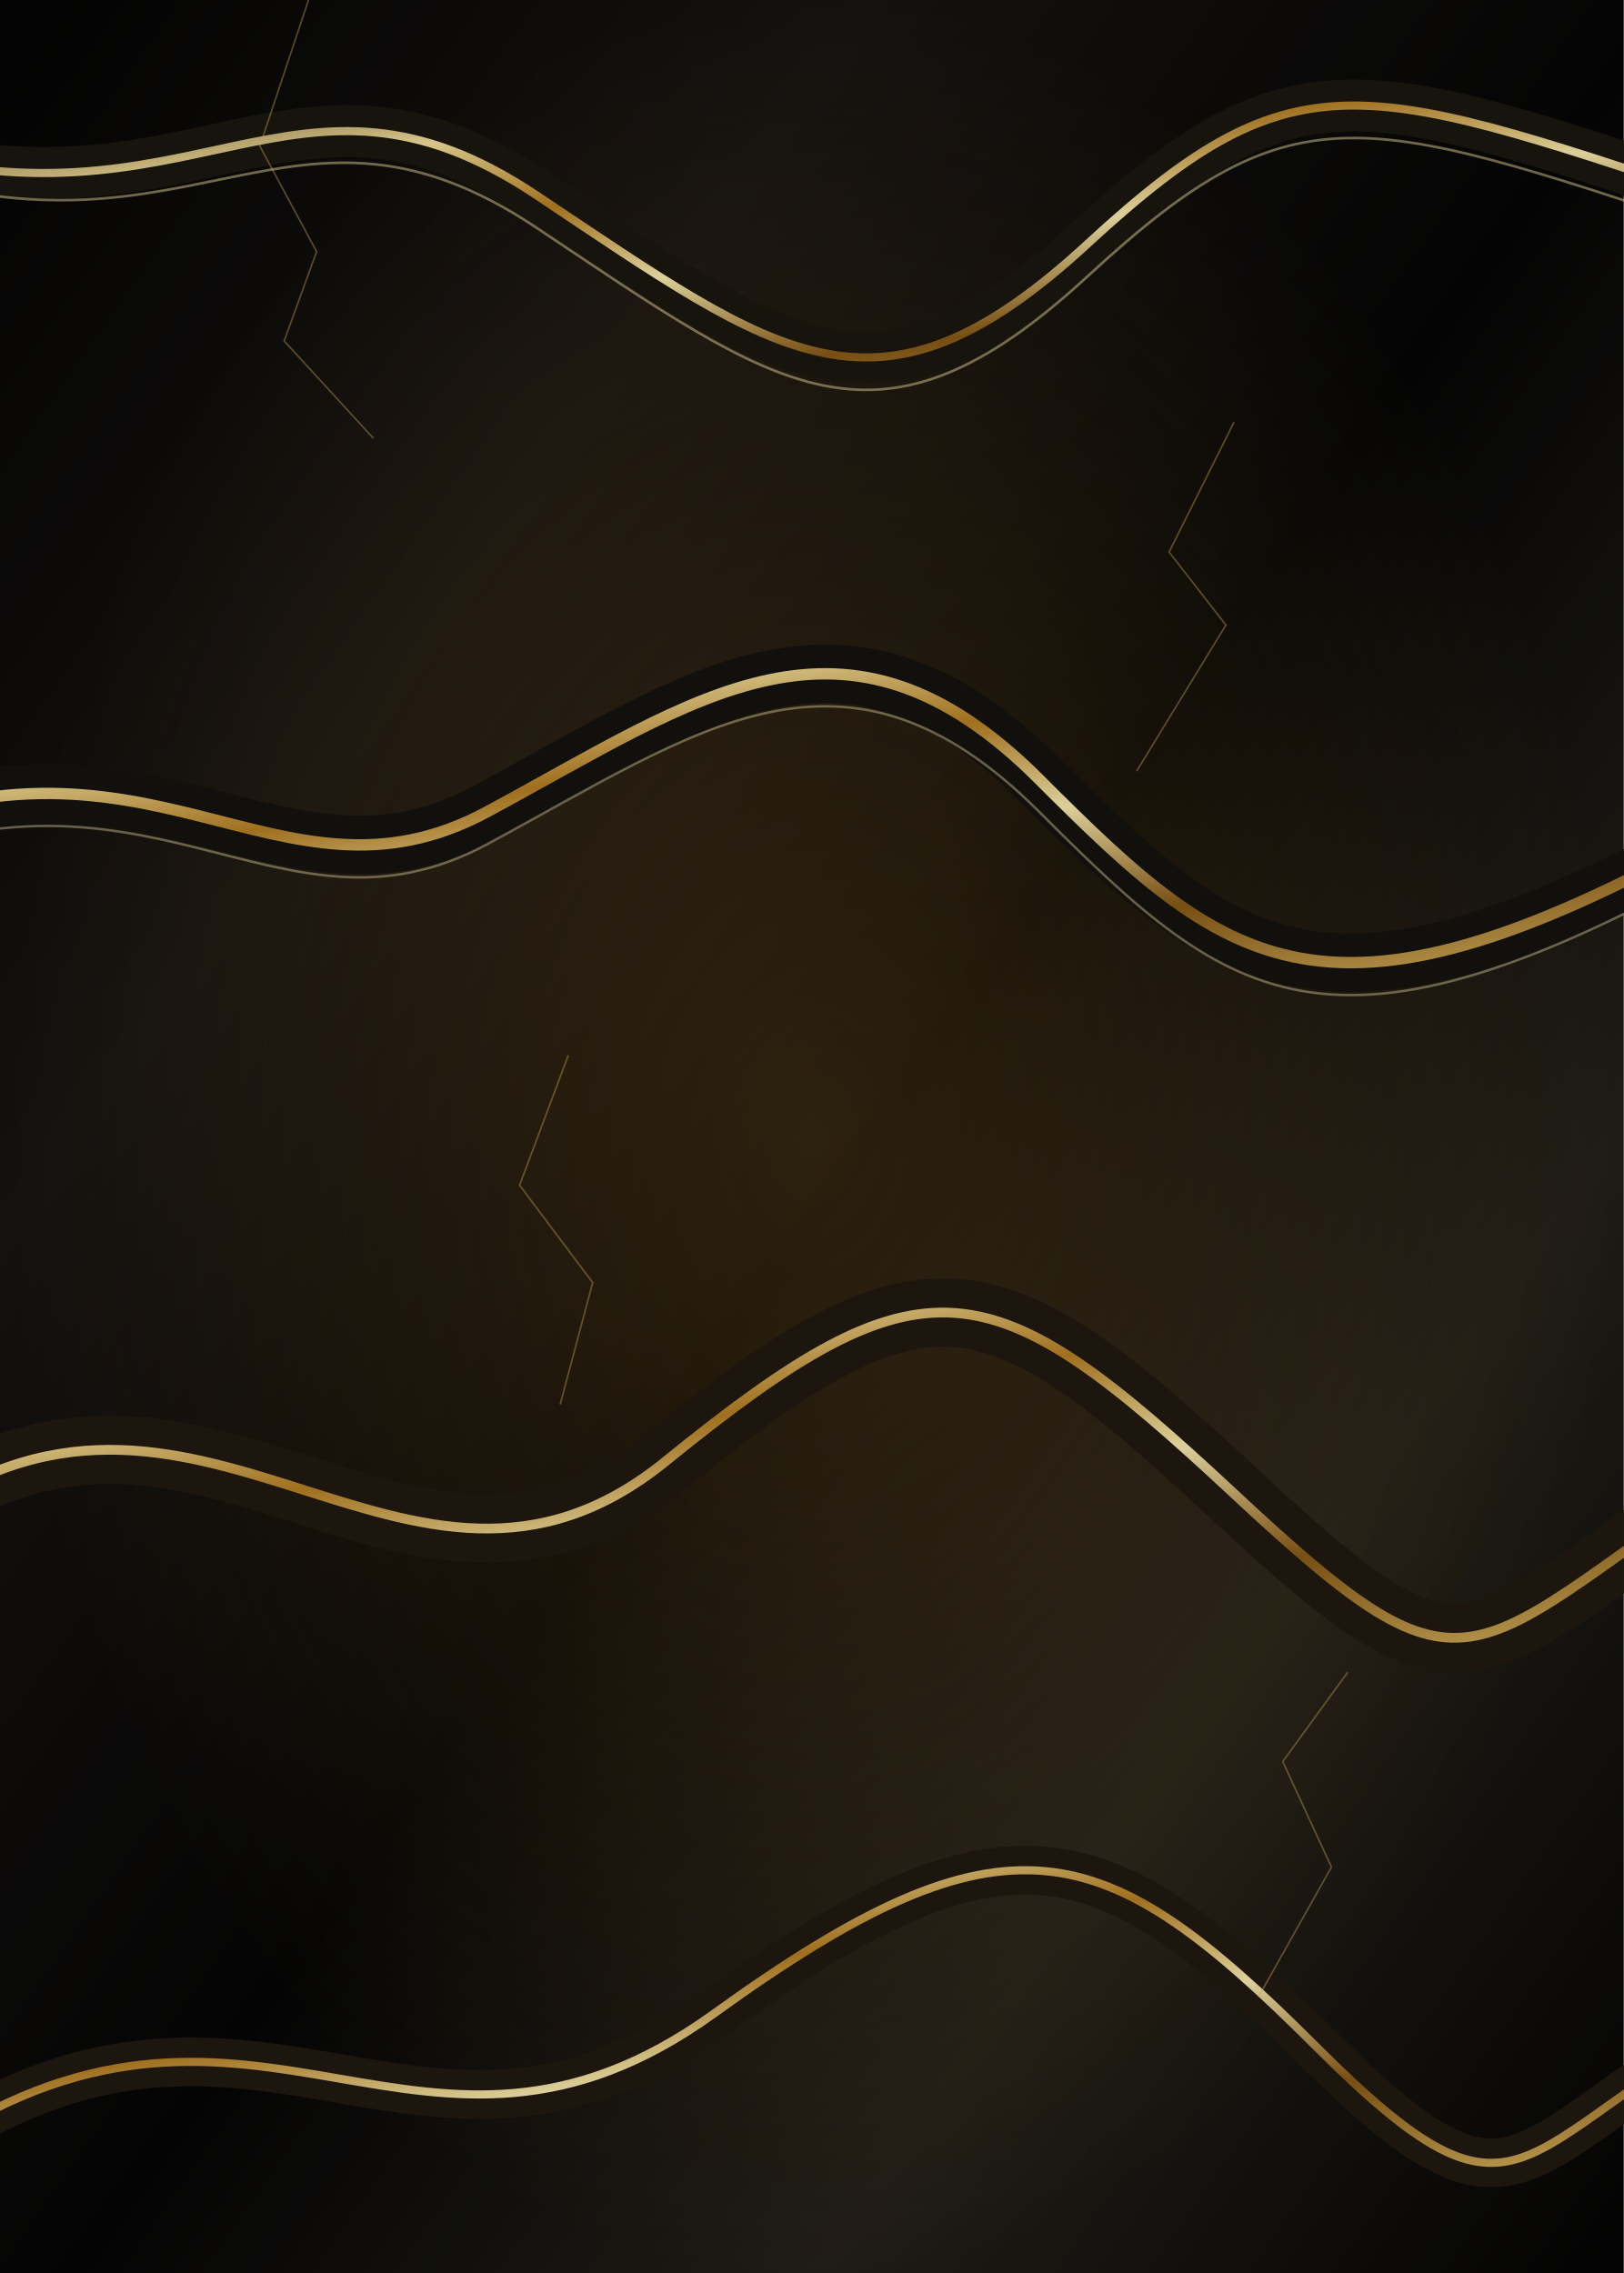
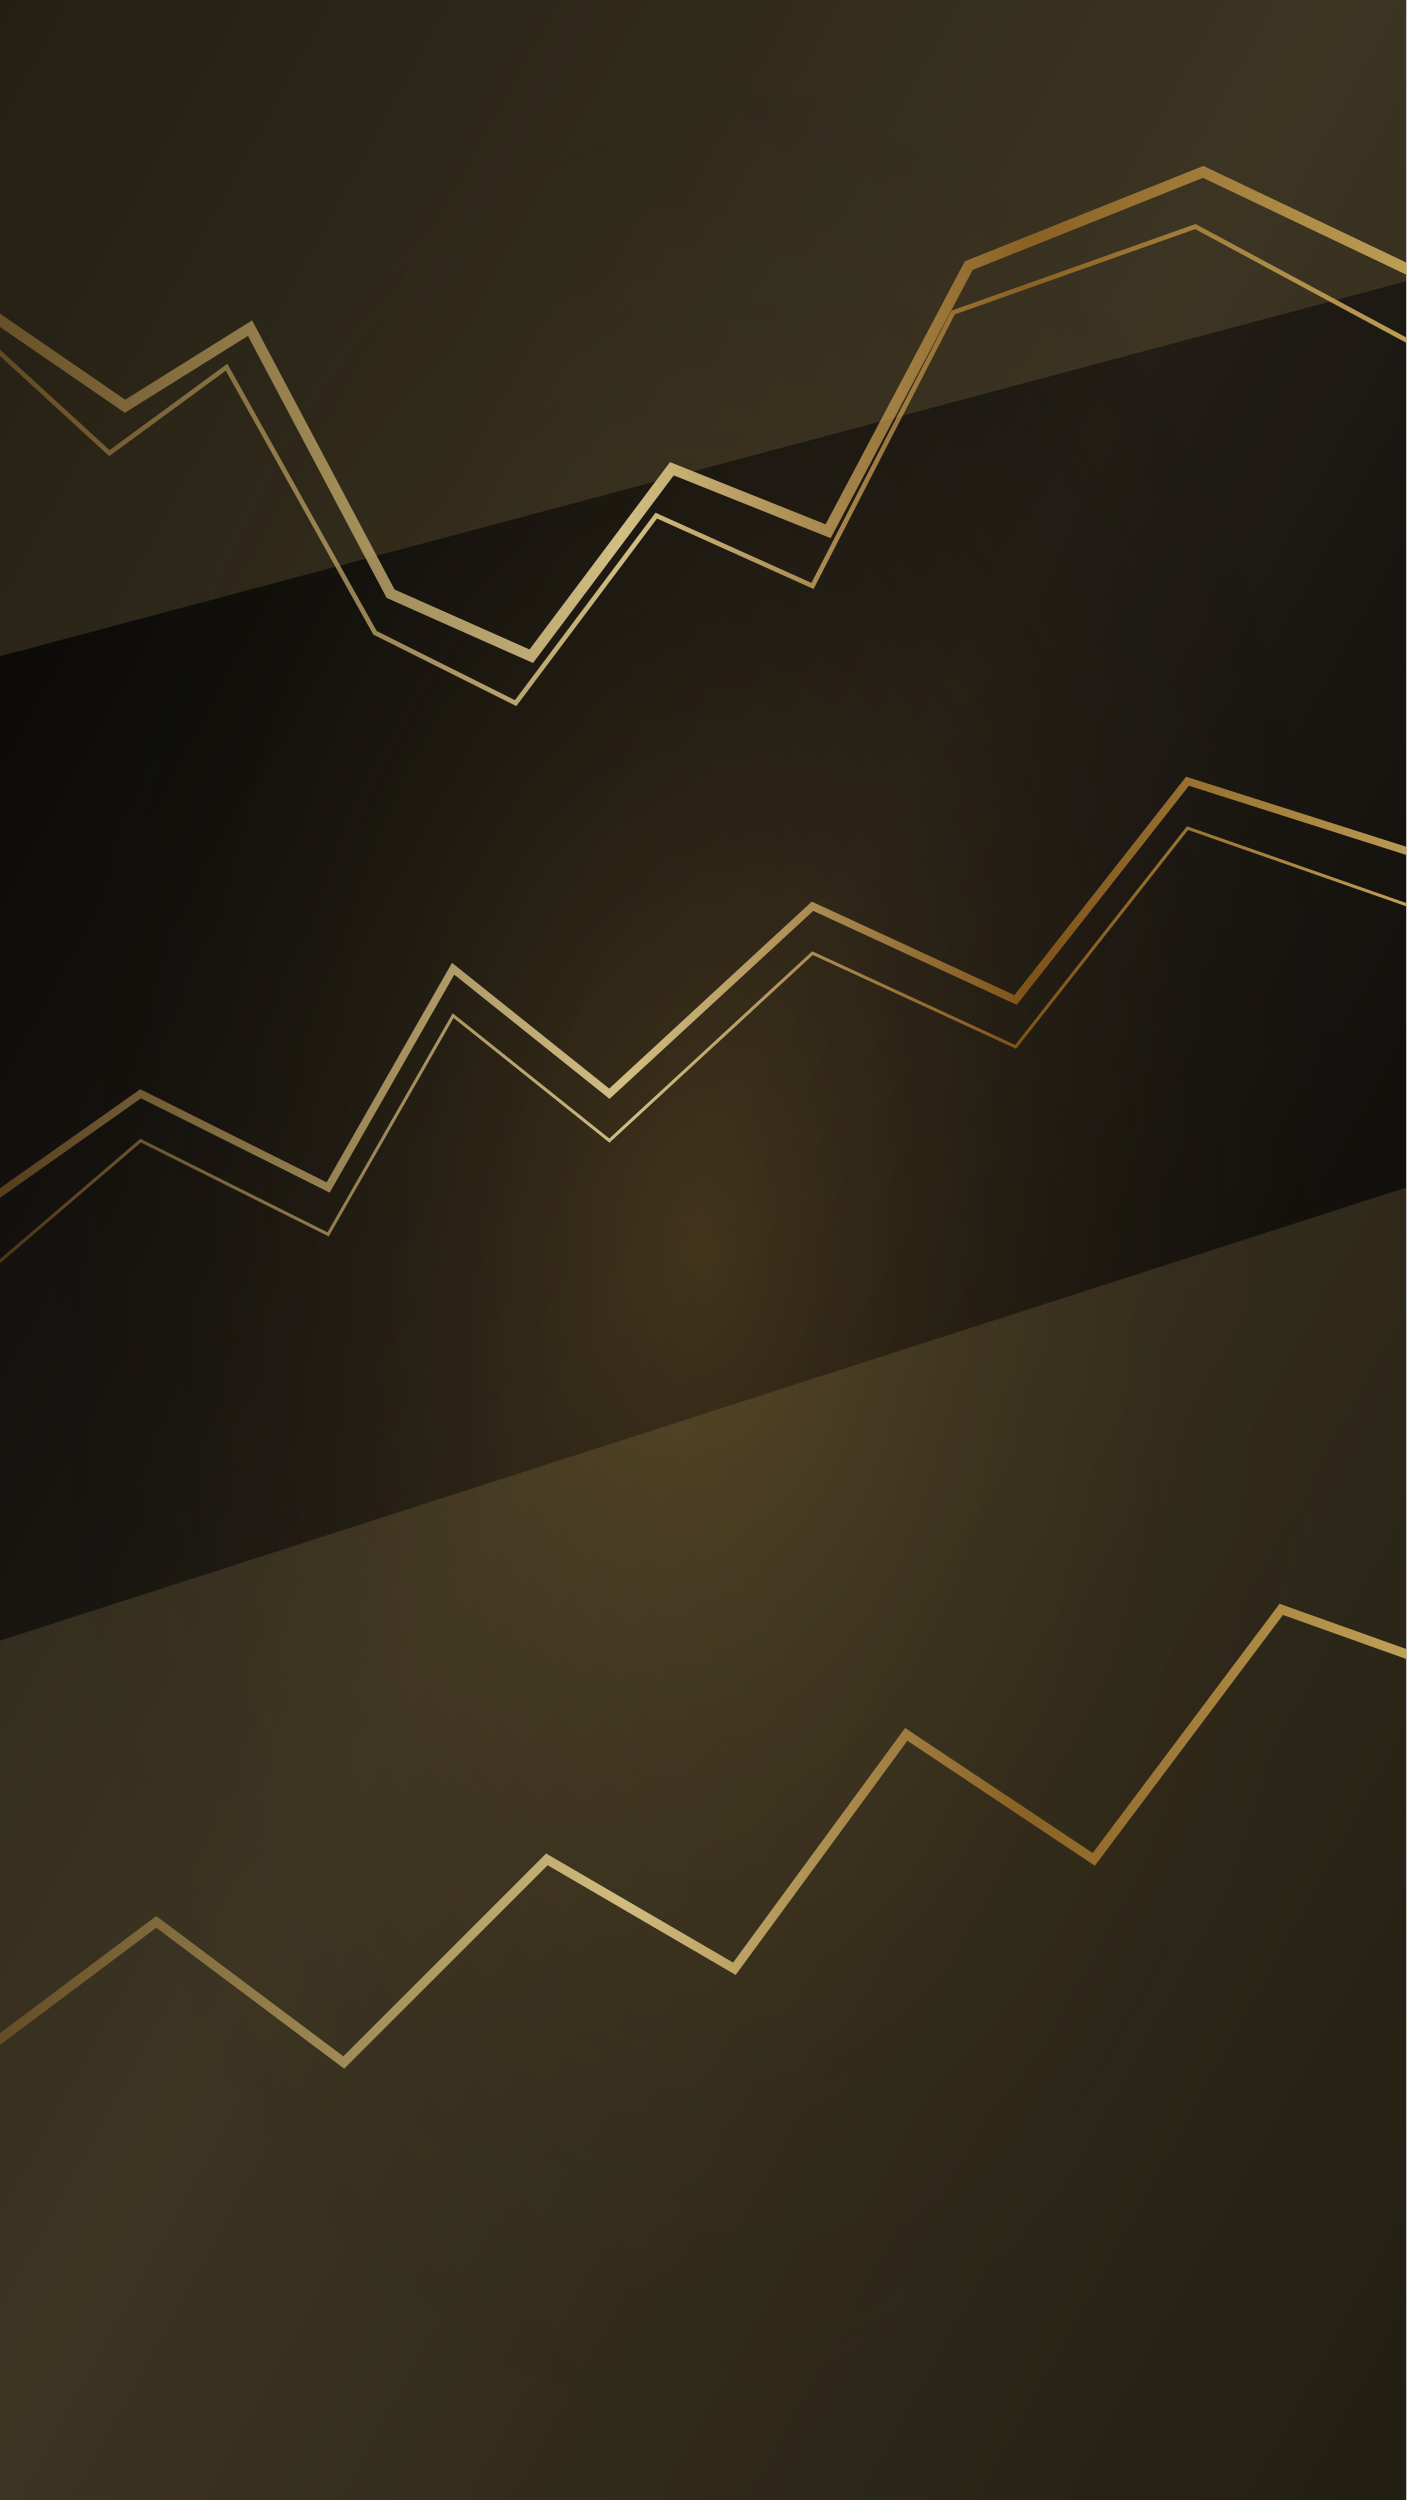
- <svg xmlns="http://www.w3.org/2000/svg" width="1000" height="1400" viewBox="0 0 1000 1400">
+ <svg xmlns="http://www.w3.org/2000/svg" viewBox="0 0 900 1600" preserveAspectRatio="xMidYMid slice">
  <defs>
-     <linearGradient id="marble" x1="0" y1="0" x2="1" y2="1">
-       <stop stop-color="#030303" />
-       <stop offset=".27" stop-color="#171411" />
-       <stop offset=".52" stop-color="#050505" />
-       <stop offset=".75" stop-color="#242019" />
+     <linearGradient id="b" x2="1" y2="1">
+       <stop stop-color="#050505" />
+       <stop offset=".48" stop-color="#29231b" />
      <stop offset="1" stop-color="#030303" />
    </linearGradient>
-     <linearGradient id="gold" x1="0" y1="0" x2="1" y2="1">
-       <stop stop-color="#5c3c12" />
-       <stop offset=".22" stop-color="#f9e5a0" />
-       <stop offset=".38" stop-color="#b98124" />
-       <stop offset=".55" stop-color="#fff1b3" />
-       <stop offset=".75" stop-color="#8a5a16" />
-       <stop offset="1" stop-color="#e4c26a" />
+     <linearGradient id="g">
+       <stop stop-color="#4c2e0b" />
+       <stop offset=".45" stop-color="#ffe8a0" />
+       <stop offset=".7" stop-color="#9a641e" />
+       <stop offset="1" stop-color="#f8d77a" />
    </linearGradient>
-     <radialGradient id="warm">
-       <stop stop-color="#c58b31" stop-opacity=".24" />
-       <stop offset="1" stop-color="#c58b31" stop-opacity="0" />
+     <radialGradient id="gl">
+       <stop stop-color="#d9a33b" stop-opacity=".23" />
+       <stop offset="1" stop-color="#000" stop-opacity="0" />
    </radialGradient>
  </defs>
-   <rect width="1000" height="1400" fill="url(#marble)" />
-   <rect width="1000" height="1400" fill="url(#warm)" />
-   <g fill="none" stroke-linecap="round">
-     <path d="M-80 90C120 150 180 20 330 120S540 270 670 150 840 50 1080 130" stroke="#1b1710" stroke-width="32" />
-     <path d="M-80 90C120 150 180 20 330 120S540 270 670 150 840 50 1080 130" stroke="url(#gold)" stroke-width="5" />
-     <path d="M-70 105C120 168 180 40 330 140S540 290 670 170 840 70 1080 150" stroke="#f9e6a5" stroke-opacity=".5" stroke-width="1.6" />
-     <path d="M-100 520C90 430 170 570 300 500S520 360 640 480 820 650 1080 500" stroke="#15120e" stroke-width="36" />
-     <path d="M-100 520C90 430 170 570 300 500S520 360 640 480 820 650 1080 500" stroke="url(#gold)" stroke-width="7" />
-     <path d="M-100 540C90 450 170 590 300 520S520 380 640 500 820 670 1080 520" stroke="#fff0b5" stroke-opacity=".42" stroke-width="1.5" />
-     <path d="M-60 940C120 800 250 1030 410 900S610 780 760 920 900 1020 1080 900" stroke="#201a10" stroke-width="42" />
-     <path d="M-60 940C120 800 250 1030 410 900S610 780 760 920 900 1020 1080 900" stroke="url(#gold)" stroke-width="6" />
-     <path d="M-40 1320C160 1190 260 1370 440 1240S680 1130 810 1260 930 1320 1080 1240" stroke="#211a10" stroke-width="30" />
-     <path d="M-40 1320C160 1190 260 1370 440 1240S680 1130 810 1260 930 1320 1080 1240" stroke="url(#gold)" stroke-width="5" />
+   <rect width="900" height="1600" fill="url(#b)" />
+   <rect width="900" height="1600" fill="url(#gl)" />
+   <g fill="none" stroke="url(#g)" stroke-linecap="round">
+     <path stroke-width="7" d="M-80 150 80 260 160 210 250 380 340 420 430 300 530 340 620 170 770 110 980 210" />
+     <path stroke-width="3" d="M-50 180 70 290 145 235 240 405 330 450 420 330 520 375 610 200 765 145 960 250" />
+     <path stroke-width="5" d="M-80 820 90 700 210 760 290 620 390 700 520 580 650 640 760 500 980 570" />
+     <path stroke-width="2" d="M-50 850 90 730 210 790 290 650 390 730 520 610 650 670 760 530 960 600" />
+     <path stroke-width="6" d="M-60 1350 100 1230 220 1320 350 1190 470 1260 580 1110 700 1190 820 1030 960 1080" />
  </g>
-   <g stroke="#e6c06b" stroke-opacity=".4" fill="none">
-     <path d="M190 0l-30 90 35 65-20 55 55 60" />
-     <path d="M760 260l-40 80 35 45-55 90" />
-     <path d="M350 650l-30 80 45 60-20 75" />
-     <path d="M830 1030l-40 55 30 65-45 80" />
+   <g fill="#f8d77a" opacity=".16">
+     <path d="M0 0h900v180L0 420z" />
+     <path d="M0 1050 900 760v840H0z" />
  </g>
-   <rect width="1000" height="1400" fill="#000" opacity=".14" />
+   <rect width="900" height="1600" fill="#000" opacity=".18" />
</svg>
